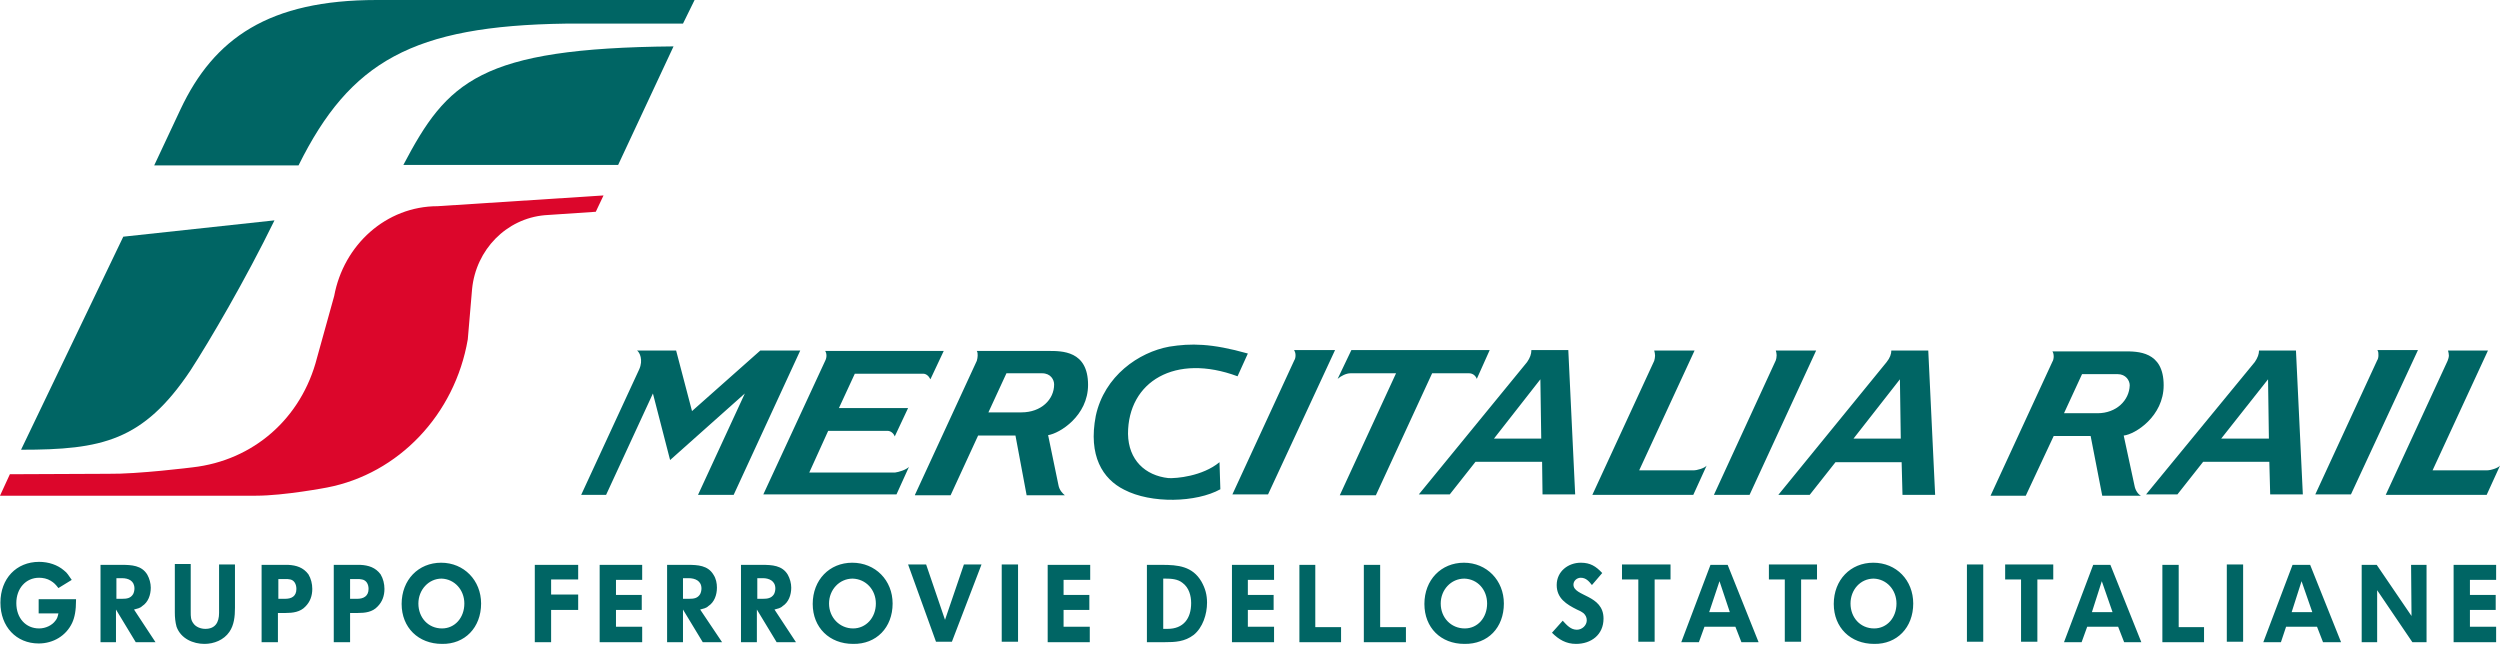
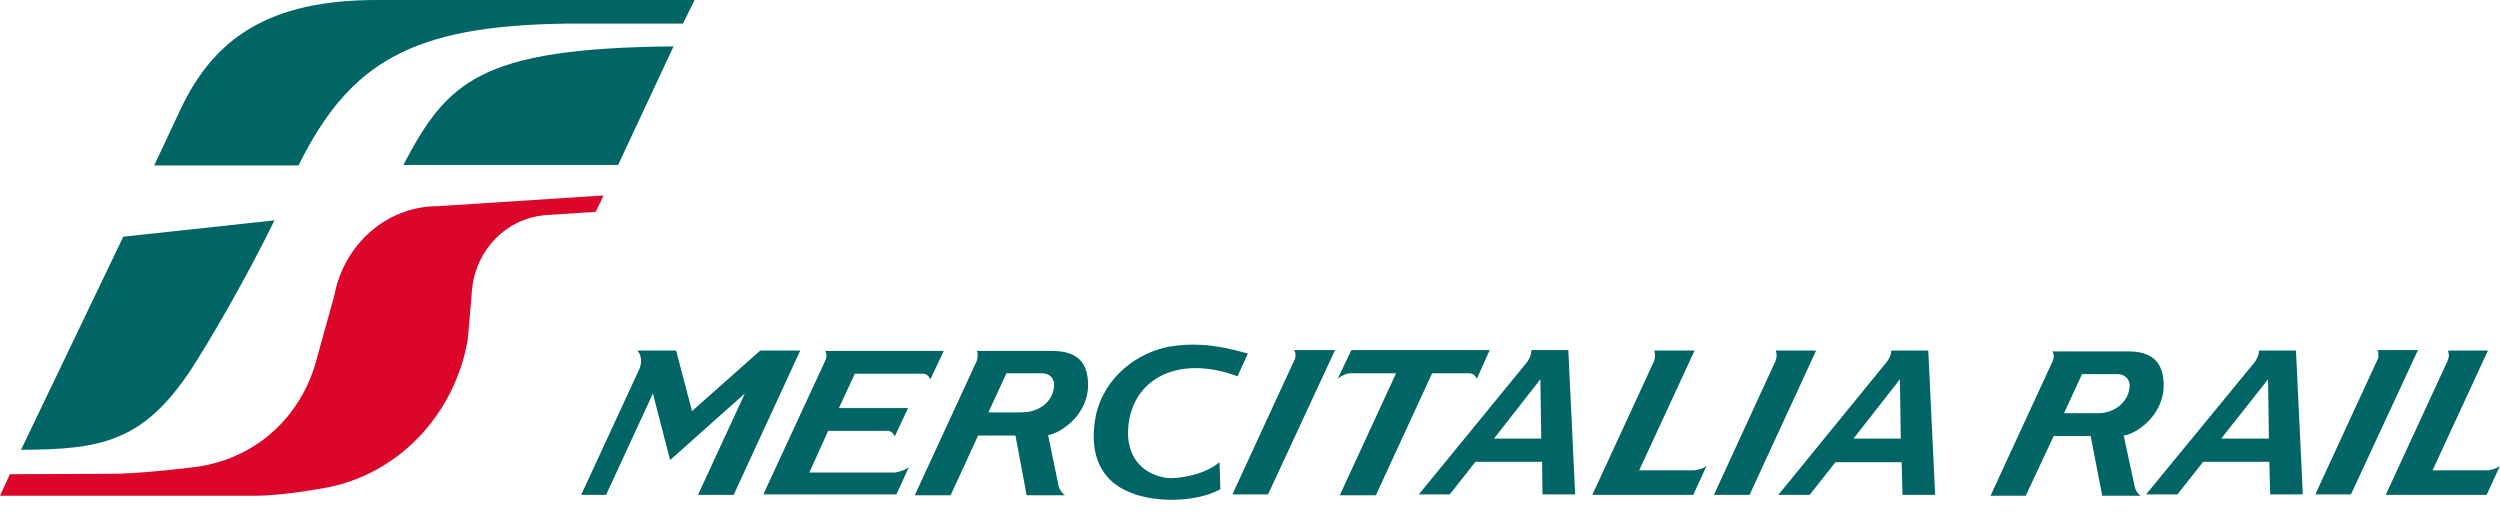
- <svg xmlns="http://www.w3.org/2000/svg" version="1.1" id="Livello_1" x="0px" y="0px" viewBox="0 0 582 150" enable-background="new 0 0 582 150" xml:space="preserve">
+ <svg xmlns="http://www.w3.org/2000/svg" viewBox="0 0 582 123" version="1.1" id="Livello_1" x="0px" y="0px" xml:space="preserve">
  <g>
    <path fill-rule="evenodd" clip-rule="evenodd" fill="#006564" d="M63.9,51.3l-35.2,3.8L4.9,104.7c18.8,0,28.4-2,39.4-18.4   C48.9,79.2,57.1,65.2,63.9,51.3" />
    <path fill-rule="evenodd" clip-rule="evenodd" fill="#006564" d="M159,5.5l2.7-5.5h-74C62.6,0,49.8,8.9,42,25.5   c-6.1,13-6.1,13-6.1,13h33.6C81.5,14.3,96.1,6,131.7,5.5H159z" />
    <path fill-rule="evenodd" clip-rule="evenodd" fill="#006564" d="M156.8,10.8c-45.2,0.4-52.7,8.2-62.9,27.6l50,0L156.8,10.8z" />
    <path fill-rule="evenodd" clip-rule="evenodd" fill="#DC062B" d="M108.9,79c-3,17.5-16.1,31.3-32.8,34.5c0,0-9.9,1.9-16.5,1.9H0   l2.3-5c0,0,20.2-0.1,22.9-0.1c6.9,0.1,19.6-1.5,19.6-1.5c14.2-1.6,25.4-11.4,29-25.5l4-14.4C80,57,89.9,48,101.9,48l38.6-2.5   l-1.8,3.8l-11.9,0.8c-8.9,0.8-16,8-16.9,17.2L108.9,79z" />
    <path fill="#006564" d="M255.1,96.8c2-9.3,10-14.8,17.1-16.1c5-0.8,9.8-0.8,18.3,1.6l-2.4,5.3c-14.5-5.4-25.5,1.2-25.5,13.4   c0.1,6.1,4,9.7,9.4,10.3c1.8,0.1,7.9-0.4,11.9-3.7l0.2,6.3c-5.6,3.1-16.1,3.4-22.4,0.1C256.7,111.5,253.3,106.1,255.1,96.8    M211.6,108.7l-2.9,6.4h-31L192.1,84c0.2-0.4,0.3-0.8,0.3-1.2c0-0.4-0.1-0.8-0.3-1.1h27.6l-3.1,6.6c-0.4-0.8-1-1.3-1.7-1.3H199   l-3.7,8l16.1,0l-3.1,6.6c-0.3-0.8-1-1.3-1.7-1.3h-13.8l-4.4,9.7h20C209.2,109.9,210.9,109.4,211.6,108.7 M213,115.2L227.4,84   c0.1-0.4,0.2-0.8,0.2-1.2c0-0.4,0-0.8-0.2-1.1l16.6,0c3.2,0,9.3-0.1,9.3,7.9c0,7.2-6.6,11.3-9.3,11.7l2.4,11.6c0.2,1.2,1,2,1.5,2.4   H239l-2.6-13.9h-8.7l-6.4,13.9H213z M245.4,89.5c0-1.1-0.8-2.6-2.8-2.6h-8.3l-4.2,9.1h7.7C242.4,96,245.4,93,245.4,89.5    M356.5,81.6c0,0.8-0.3,1.7-1,2.7l-25.2,30.8h7.2l6-7.6H359l0.1,7.6h7.6l-1.6-33.6H356.5z M347.8,102.1l10.8-13.8l0.2,13.8H347.8z    M173.4,91.6l-10.9,23.6h8.3l15.5-33.6H177l-15.9,14.1l-3.7-14.1h-9.1c0.6,0.4,1.5,2.2,0.5,4.4l-13.5,29.2h5.8l10.9-23.6l4,15.5   L173.4,91.6z M394.5,81.6l-12.9,27.9h12.6c0.9,0,2.6-0.5,3.1-1.1l-3.1,6.8h-23.5L385.1,84c0.1-0.4,0.2-0.8,0.2-1.2   c0-0.4-0.1-0.8-0.2-1.2H394.5z M314.6,81.5h32.2l-3,6.7c-0.3-0.8-1-1.3-1.8-1.3h-8.6l-13.1,28.4h-8.4l13.1-28.4h-10.6   c-1,0-2.2,0.6-3,1.3L314.6,81.5z M413.4,81.6c0.1,0.3,0.2,0.7,0.2,1.1c0,0.5-0.1,0.9-0.2,1.2L399,115.2h8.3l15.5-33.6H413.4z    M440.3,81.6c0,0.8-0.3,1.7-1.1,2.7L414,115.2h7.3l6-7.6h15.4l0.2,7.6h7.6l-1.6-33.6H440.3z M431.5,102.1l10.8-13.8l0.2,13.8H431.5   z M301.3,81.6c0.2,0.3,0.3,0.7,0.3,1.1c0,0.5-0.1,0.9-0.3,1.2l-14.4,31.2h8.3l15.6-33.6H301.3z" />
    <path fill="#006564" d="M503.7,89.7c0-8-6.1-7.9-9.2-7.9h-16.7c0.2,0.3,0.3,0.7,0.3,1.2c0,0.4-0.1,0.9-0.3,1.2l-14.4,31.2h8.2   l6.5-13.9h8.6l2.7,13.9h9c-0.6-0.3-1.3-1.2-1.5-2.4l-2.5-11.6C497.1,101.1,503.7,96.9,503.7,89.7z M488.3,96.2h-7.8l4.2-9.1h8.3   c1.9,0,2.8,1.5,2.8,2.6C495.7,93.2,492.7,96.2,488.3,96.2z" />
    <path fill="#006564" d="M534.5,81.6h-8.6c0,0.8-0.3,1.7-1,2.7l-25.3,30.8h7.3l6-7.6h15.4l0.2,7.6h7.6L534.5,81.6z M517.1,102.1   L528,88.3l0.2,13.8H517.1z" />
    <path fill="#006564" d="M579.2,81.6l-12.9,27.9h12.6c0.9,0,2.6-0.5,3.1-1.1l-3.1,6.8h-23.5L569.8,84c0.1-0.3,0.3-0.8,0.3-1.2   c0-0.4-0.1-0.8-0.2-1.2H579.2z" />
    <path fill="#006564" d="M553.5,81.6c0.2,0.3,0.2,0.7,0.2,1.1c0,0.5-0.1,0.9-0.3,1.2l-14.4,31.2h8.3l15.6-33.6H553.5z" />
    <path fill-rule="evenodd" clip-rule="evenodd" fill="#006564" d="M17.7,139.7v-0.2H9v3.3h4.6c-0.2,0.9-0.3,1.2-0.7,1.7   c-0.8,1.1-2.3,1.8-3.8,1.8c-3.1,0-5.3-2.4-5.3-5.9c0-3.4,2.2-5.9,5.3-5.9c0.9,0,1.9,0.2,2.7,0.7c0.8,0.5,1.1,0.8,1.8,1.7l3.1-1.9   c-0.8-1.1-1-1.6-1.8-2.2c-1.5-1.3-3.6-2-5.8-2c-5.3,0-9,3.9-9,9.5c0,5.6,3.7,9.5,8.9,9.5c3.4,0,6.4-1.8,7.8-4.8   C17.4,143.7,17.7,142.1,17.7,139.7 M36.2,149.5l-5-7.6c0.7-0.2,1.4-0.3,1.9-0.8c1.4-0.9,2-2.6,2-4.3c0-1-0.3-2.1-0.8-3   c-1.3-2.2-3.7-2.3-6-2.3h-4.9v18H27v-7.6l4.6,7.6H36.2z M31.3,137c0,0.4-0.1,0.9-0.3,1.3c-0.6,1-1.5,1.1-2.6,1.1h-1.3v-4.8h1.3   C29.9,134.6,31.3,135.2,31.3,137 M54.7,141.5v-10.1H51v11.3c0,2.2-0.9,3.7-3.2,3.7c-1,0-2.2-0.4-2.8-1.3c-0.6-0.8-0.6-1.6-0.6-2.6   v-11.2h-3.7v11.3c0,1.1,0.1,2.2,0.4,3.3c1,2.8,3.9,4,6.5,4c2.2,0,4.5-0.9,5.8-2.8C54.5,145.5,54.7,143.5,54.7,141.5 M72.7,137.1   c0-1.2-0.3-2.4-0.9-3.4c-1.2-1.6-2.8-2.1-4.7-2.2H66h-5.1v18h3.8v-6.8h1.8c1.6,0,3.4-0.2,4.6-1.5C72.2,140.1,72.7,138.7,72.7,137.1    M69,137.1c0,1.7-1.1,2.3-2.6,2.3h-1.6v-4.6h1.6c0.4,0,0.8,0,1.2,0.1C68.5,135.1,69,136,69,137.1 M89.5,137.1   c0-1.2-0.3-2.4-0.9-3.4c-1.2-1.6-2.8-2.1-4.7-2.2h-1.1h-5.1v18h3.8v-6.8h1.8c1.7,0,3.4-0.2,4.6-1.5C89,140.1,89.5,138.7,89.5,137.1    M85.8,137.1c0,1.7-1.2,2.3-2.6,2.3h-1.7v-4.6h1.6c0.4,0,0.8,0,1.2,0.1C85.3,135.1,85.8,136,85.8,137.1 M112,140.5   c0-5.4-4-9.5-9.3-9.5c-5.3,0-9.2,4-9.2,9.6c0,5.5,3.9,9.3,9.4,9.3C108.2,150,112,146.1,112,140.5 M108.1,140.5   c0,3.3-2.2,5.8-5.2,5.8c-3.2,0-5.5-2.5-5.5-5.8c0-3.2,2.4-5.8,5.4-5.8C105.8,134.8,108.1,137.3,108.1,140.5 M134.6,142v-3.6h-6.3   v-3.5h6.3v-3.4h-10.1v18h3.8V142H134.6z M149.5,135v-3.5h-9.9v18h9.9v-3.6h-6.1V142h6v-3.5h-6V135H149.5z M168.1,149.5l-5.1-7.6   c0.7-0.2,1.4-0.3,1.9-0.8c1.4-0.9,2-2.6,2-4.3c0-1-0.2-2.1-0.8-3c-1.3-2.2-3.7-2.3-6-2.3h-4.8v18h3.7v-7.6l4.6,7.6H168.1z    M163.3,137c0,0.4-0.1,0.9-0.3,1.3c-0.6,1-1.5,1.1-2.6,1.1H159v-4.8h1.3C161.8,134.6,163.3,135.2,163.3,137 M185.3,149.5l-5-7.6   c0.7-0.2,1.4-0.3,1.9-0.8c1.4-0.9,2-2.6,2-4.3c0-1-0.3-2.1-0.8-3c-1.3-2.2-3.7-2.3-6-2.3h-4.9v18h3.7v-7.6l4.6,7.6H185.3z    M180.5,137c0,0.4-0.1,0.9-0.3,1.3c-0.6,1-1.6,1.1-2.6,1.1h-1.3v-4.8h1.3C179,134.6,180.5,135.2,180.5,137 M207.8,140.5   c0-5.4-4-9.5-9.4-9.5c-5.3,0-9.2,4-9.2,9.6c0,5.5,3.9,9.3,9.4,9.3C204,150,207.8,146.1,207.8,140.5 M203.9,140.5   c0,3.3-2.3,5.8-5.3,5.8c-3.1,0-5.6-2.5-5.6-5.8c0-3.2,2.4-5.8,5.5-5.8C201.6,134.8,203.9,137.3,203.9,140.5 M228.5,131.4h-4.1   l-4.4,12.9l-4.4-12.9h-4.2l6.5,18h3.7L228.5,131.4z M237,131.4h-3.8v18h3.8V131.4z M253.8,135v-3.5h-9.9v18h9.8v-3.6h-6.1V142h6   v-3.5h-6V135H253.8z M281,140.3c0-1.8-0.4-3.3-1.3-4.9c-2.1-3.6-5.5-3.9-9.2-3.9H267v18h4.1c2.5,0,4.7-0.1,6.8-1.7   C280,146.1,281,143,281,140.3 M277.3,140.4c0,3.6-1.8,6-5.5,6h-1v-11.7h0.5c1.4,0,2.9,0.1,4,1C276.8,136.8,277.3,138.7,277.3,140.4    M296.6,135v-3.5h-9.8v18h9.8v-3.6h-6.1V142h6v-3.5h-6V135H296.6z M312.2,149.5V146h-6v-14.5h-3.7v18H312.2z M327.3,149.5V146h-6   v-14.5h-3.8v18H327.3z M350.1,140.5c0-5.4-4-9.5-9.3-9.5c-5.3,0-9.2,4-9.2,9.6c0,5.5,3.8,9.3,9.3,9.3   C346.4,150,350.1,146.1,350.1,140.5 M346.2,140.5c0,3.3-2.2,5.8-5.2,5.8c-3.2,0-5.6-2.5-5.6-5.8c0-3.2,2.4-5.8,5.5-5.8   C344,134.8,346.2,137.3,346.2,140.5 M373.3,144c0-5.6-7-5.1-7-7.9c0-0.9,0.8-1.6,1.7-1.6c1.2,0,1.9,0.8,2.6,1.7l2.4-2.8   c-1.5-1.6-2.8-2.4-5-2.4c-2.9,0-5.6,2-5.6,5.2c0,3.1,2.3,4.5,4.7,5.7c0.5,0.2,1.1,0.5,1.6,0.9c0.4,0.4,0.7,0.9,0.7,1.6   c0,1.2-1.1,2.2-2.3,2.2c-1.4,0-2.3-1-3.3-2.1l-2.5,2.8c1.6,1.6,3.3,2.6,5.6,2.6C370.4,149.9,373.3,147.8,373.3,144 M388.9,134.9   v-3.5h-11.3v3.5h3.8v14.5h3.8v-14.5H388.9z M409.4,149.5l-7.2-18h-4l-6.8,18h4.1l1.3-3.6h7.2l1.4,3.6H409.4z M402.7,142.5h-4.8   l2.4-7.2L402.7,142.5z M423,134.9v-3.5h-11.2v3.5h3.7v14.5h3.8v-14.5H423z M445.4,140.5c0-5.4-3.9-9.5-9.3-9.5   c-5.3,0-9.2,4-9.2,9.6c0,5.5,3.9,9.3,9.4,9.3C441.6,150,445.4,146.1,445.4,140.5 M441.5,140.5c0,3.3-2.2,5.8-5.2,5.8   c-3.2,0-5.5-2.5-5.5-5.8c0-3.2,2.3-5.8,5.4-5.8C439.2,134.8,441.5,137.3,441.5,140.5 M461.7,131.4h-3.8v18h3.8V131.4z M478,134.9   v-3.5h-11.2v3.5h3.7v14.5h3.8v-14.5H478z M498.5,149.5l-7.2-18h-4l-6.8,18h4.1l1.3-3.6h7.2l1.4,3.6H498.5z M491.8,142.5H487   l2.3-7.2L491.8,142.5z M513.1,149.5V146h-5.9v-14.5h-3.8v18H513.1z M522.2,131.4h-3.8v18h3.8V131.4z M545,149.5l-7.2-18h-4.1   l-6.8,18h4.1l1.2-3.6h7.2l1.4,3.6H545z M538.3,142.5h-4.8l2.3-7.2L538.3,142.5z M564.9,149.5v-18h-3.6l0.1,11.9l-8.1-11.9h-3.5v18   h3.6l0-12.1l8.2,12.1H564.9z M581.1,135v-3.5h-9.9v18h9.9v-3.6h-6.1V142h6v-3.5h-6V135H581.1z" />
  </g>
</svg>
